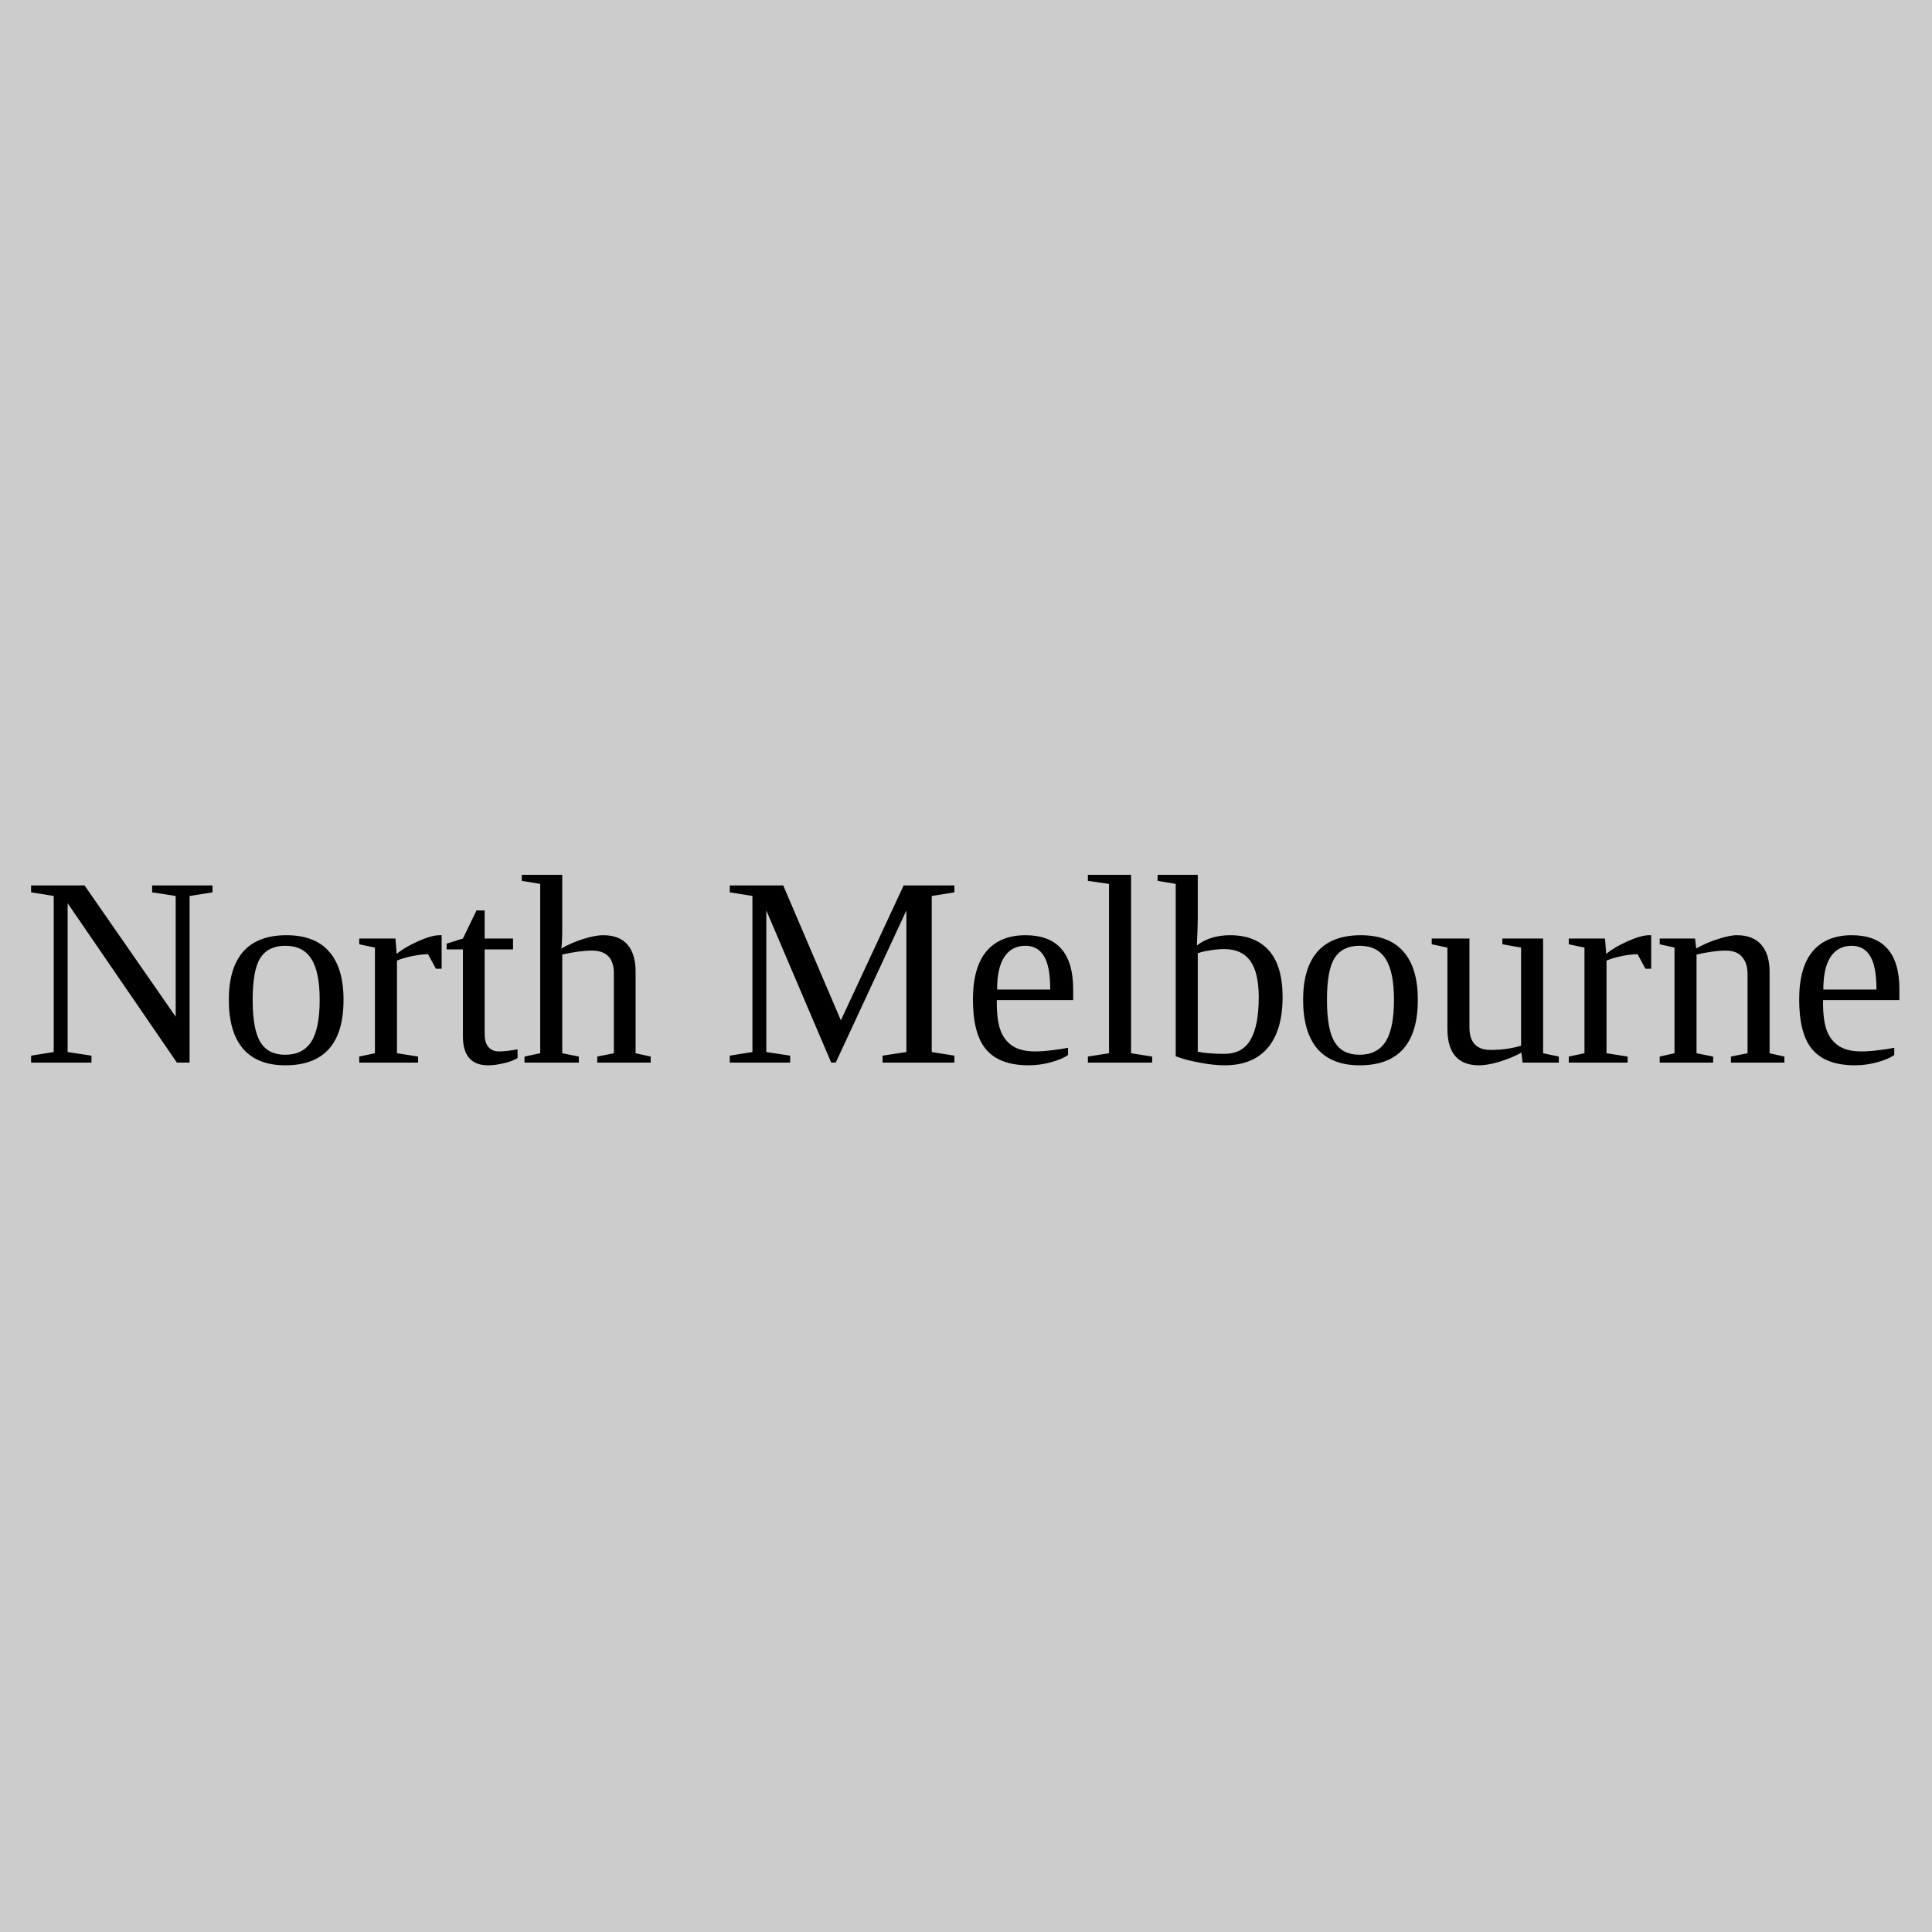
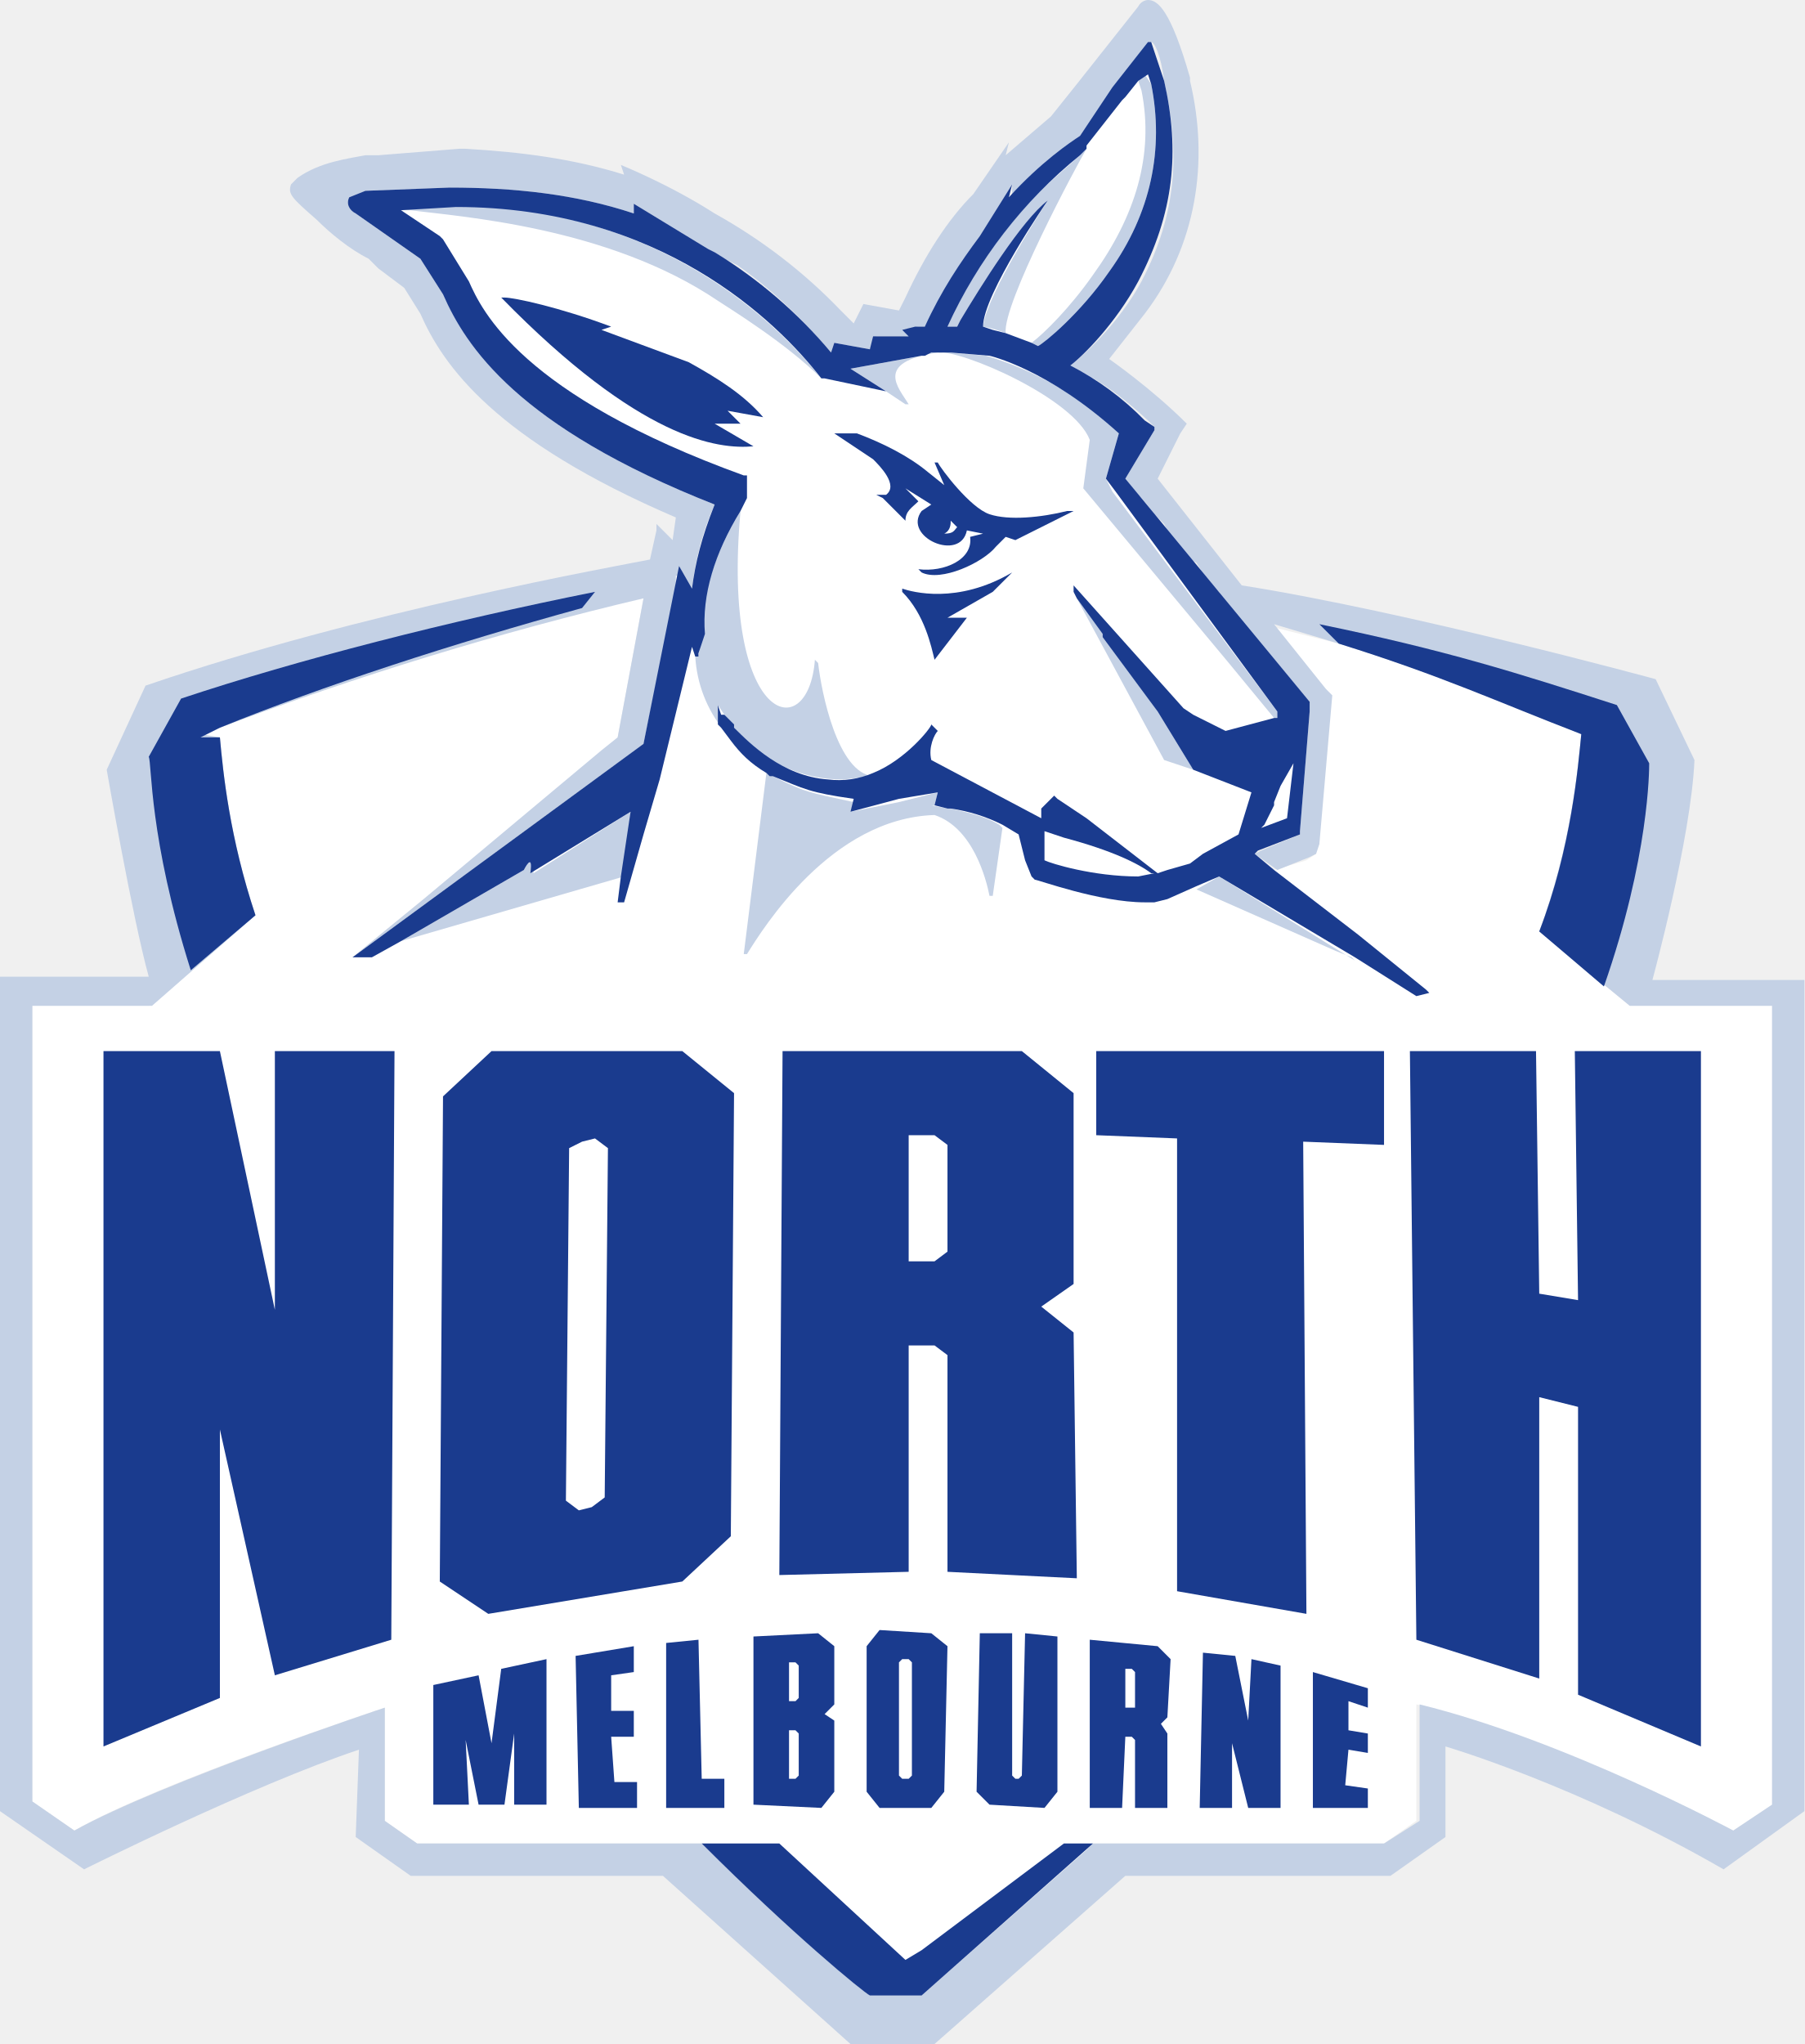
- <svg xmlns="http://www.w3.org/2000/svg" viewBox="0 0 100 100">
-   <rect width="100" height="100" fill="#ccc" />
-   <text x="50" y="55" font-size="14" text-anchor="middle" fill="#000">North Melbourne</text>
+ <svg xmlns="http://www.w3.org/2000/svg" version="1.1" id="Layer_1" x="0px" y="0px" viewBox="0 0 558 632" style="enable-background:new 0 0 558 632;" xml:space="preserve">
+   <style type="text/css">
+ 	.st0{fill:#FFFFFF;}
+ 	.st1{fill:none;}
+ 	.st2{fill:#C4D1E5;}
+ 	.st3{fill:#FCFCFC;}
+ 	.st4{fill:#F7F7F7;}
+ 	.st5{fill:#1A3B8E;}
+ </style>
+   <g>
+     <path class="st0" d="M504,311l-28-23c10-26,12-51,13-61c-26-11-43-18-75-28l-20-5l16,19l1,2l-4,47v2l-3,2l-10,3l-6-5l1-1l12-5h1   l3-38v-2l-28-33v-1l-4-4v-1h-1l-3-4l-1-1l-8-10l-1-1l-3-4l-1-1l-2-4l-1-1l-4-5l9-15l-3-3c-6.7-6.9-14.5-12.6-23-17c4-3,14-13,21-26   c11-21,13-40,8-62l-4-12l-1,1l-11,13l-10,15c-3,3-12,9-22,20l1-5l-10,16c-7,8-12,18-17,28l-3,1l-4,1l2,2h-11l-1,3l-11-2l-1,3   c-6-7-16-18-30-27l-3-2l-3-2l-2-1l-23-14v3c-18-6-37-8-57-8l-26,1l-5,2c-1,2,0,4,2,5l20,14l7,11c7,16,23,41,84,65   c-3.5,8.3-5.9,17-7,26l-4-7v2l-1,1l-10,52l-90,66l22-18l55-45l5-5l8-43l-19,3c-40,11-80,24-112,37l-6,3h6c1,11,3,31,11,55l-33,28   H10v246l13,9c26-15,96-38,96-38v35l10,7h88c26,26,50,46,52,47h16l51-45l2-2h90l10-7v-36c45,11,98,39,98,39l12-8V311H504z" />
+     <path class="st1" d="M311,103l8,3c4-3,12-10,19-21c13-18,19-37,15-57l-1-3l-4,5l-1,1l-11,14v1C333,51,310,94,311,103z" />
+     <path class="st2" d="M162,269l-38,22l69-20l2-20l-30,19C165,263,162,269,162,269z M343,84c13-18,17-38,13-58l-2-3l-2,2l1,3   c4,20-2,39-15,57c-7,10-15,18-19,21l2,1C323,106,334,97,343,84z M335,151l45,54l14,17h1v-2l-51-68l-2-4l4-14   c-11.5-11.2-25.6-19.4-41-24l-11-1h-6l-2,1h-1l-22,4l11,7l3,2l3,2h1c-3-5-11-13,9-16c1,0,0,0,0,0c7-1,42,14,47,27L335,151z M127,65   c15,2,61,5,95,28c3,2,21,13,32,24c-31.3-38.8-80.6-58.5-130-52H127z M222,218l2,3c0.9,1.4,1.9,2.8,3,4c8.3,10.3,20.8,16.2,34,16   l9-1c-11-1-16-26-17-35l-1-1c-2,27-29,20-23-46c-8,13-12,26-12,38l-1,7h-1c0.5,8.4,3.6,16.5,9,23l-1-2L222,218z M336,46l-2,2l-9,8   c-10,9-23,25-32,45h3l1-2c6-10,19-31,27-37c0,0-19,29-20,39c2.4,0.4,4.7,1.1,7,2C310,94,333,51,336,46z M377,271l-7,4l43,19l5,2   l1,1L377,271z M342,197l-9-12l27,50l9,3l-11-18L342,197z" />
+     <path class="st1" d="M359,163l1,1L359,163z M373,179h-1H373z M224,80l-3-2L224,80z M352,153l1,1L352,153z M355,158l2,1L355,158z" />
+     <path class="st2" d="M224,80l3,2L224,80z M221,78l-2-1L221,78z M357,159l2,4L357,159z M360,164l8,10L360,164z M353,154l2,4L353,154   z M348,148l3,5L348,148z M209,178h1H209z M373,180l4,4L373,180z M511,303c0,0,12-44,13-68l-12-25c0,0-77-21-128-29l-26-33l7-14l2-3   c-11-11-24-20-24-20l11-14c16-21,20-47,14-72v-1c-6-21-10-24-13-24c0,0-2,0-3,2l-19,24l-8,10l-14,12l1-4l-11,16c-8,8-15,19-21,32   l-2,4l-11-2l-3,6l-4-4c-11.4-11.9-24.6-22-39-30c-14-9-29-15-29-15l1,3c-16-5-32-7-49-8h-2l-25,2h-4c-5,1-14,2-21,7l-2,2   c-1,3,0,4,8,11c4,4,10,9,16,12l3,3l8,6l5,8c7,16,23,39,79,63l-1,7l-5-5v2l-2,9c-10,2-89,16-156,39l-12,26c0,0,8,46,13,64H0v258   l26,18c0,0,52-26,85-37l-1,27l17,12h78l58,52h26l59-52h82l17-12v-28c0,0,41,12,86,38l25-18V303H511z M548,558l-12,8   c0,0-52-28-97-39v36l-11,7h-90l-2,2l-51,45h-16c-2-1-26-21-52-47h-88l-10-7v-35c0,0-69,23-96,38l-13-9V311h37l32-28   c-8-24-10-44-11-55l-6-1l6-2c42.8-16.1,86.5-29.5,131-40l-8,43l-5,4l-55,46l-22,18l90-66l10-48v-4h1v-1v-1v-1l4,7   c1-9,3.3-17.7,7-26c-61-24-77-49-84-65l-7-11l-20-14c-2-1-3-3-2-5l5-2l26-1c20,0,39,2,57,8v-3l23,14l2,1l3,2l4,2c13,9,23,20,29,27   l1-3l11,2l2-4h11l-3-2l5-1h3c4-11,10-20,16-28l10-16v4c10-11,18-17,21-19l11-15l10-14h1c1,0,3,4,4,12c5,22,4,41-7,62   c-7,13-18,23-22,26c7,4,12,6,24,17l2,2v1l-9,15l4,5l1,1c1.4,1.6,2.7,3.3,4,5l3,3l1,2l7,9l2,1c1,1.6,2,3.3,3,5l1,1l3,3l1,2l3,4l1,1   l23,27v3l-3,37v1l-12,5l-2,1l7,5l10-4l2-1l1-3l4-46l-2-2l-16-20l20,6c32,10,49,17,75,28c-1,10-3,34-13,61l28,23h44V558z" />
+     <path class="st2" d="M231,295c5-8,26-42,58-43c12,4,16,20,17,25h1l3-21l-1-1c-5-3-11-4-15-5h-1l-5-1h1l1-4l-12,3l-15,3l1-3   c-14-3-15-3-25-8h-1l-1-1l-7,56H231z" />
+     <path class="st3" d="M322,253" />
+     <path class="st4" d="M277,123l-3-2L277,123z" />
+     <g>
+       <path class="st5" d="M155,516l-3,23l-4-21l-14,3v37h11l-1-20l4,20h8l3-22v22h10v-45L155,516z M190,551l-1-14h7v-8h-7v-11l7-1v-8    l-18,3l1,47h18v-8H190z M224,550h-7l-1-43l-10,1v51h18V550z M258,509l-5-4l-20,1v52l21,1l4-5v-22l-3-2l3-3V509z M244,514h2l1,1v10    l-1,1h-2V514z M246,550h-2v-15h2l1,1v13L246,550z M272,504l-4,5v45l4,5h16l4-5l1-45l-5-4L272,504z M282,549l-1,1h-2l-1-1v-35l1-1    h2l1,1V549z M303,505l-1,49l4,4l17,1l4-5v-48l-10-1l-1,44l-1,1h-1l-1-1v-44H303z M337,507v52h10l1-22h2l1,1v21h10v-23l-2-3l2-2    l1-18l-4-4L337,507z M351,528h-3v-12h2l1,1V528z M386,532l-4-20l-10-1l-1,48h10v-20l5,20h10v-44l-9-2L386,532z M406,559h17v-6    l-7-1l1-11l6,1v-6l-6-1v-9l6,2v-6l-17-5V559z" />
+     </g>
+     <path class="st5" d="M313,177c-17,10-31,6-34,5v1c7,7,9,17,10,21l10-13h-6l14-8L313,177z" />
+     <g>
+       <path class="st5" d="M414,199c32,10,49,18,75,28c-1,10-3,35-13,61l20,17c14-40,14-67,14-69l-10-18c-31-10-53-17-92-25L414,199z" />
+       <path class="st5" d="M193,279l6-21l5-17l10-41l1,3h1v-1l2-6c-1-12,3-25,11-38l2-4v-7h-1c-69-25-81-51-85-60l-8-13l-1-1l-9-6l-3-2    l17-1c63,0,99,35,113,53h1l19,4l-11-7l22-4h1l2-1h6l12,1c0,0,18,4,40,24l-4,14l3,4l50,68v2h-1l-15,4l-6-3l-4-2l-3-2l-34-38v2l1,2    l8,11v1l17,23l11,18l18,7l-4,13l-11,6l-4,3l-7,2l-3,1l-22-17l-9-6l-1-1l-3,3l-1,1v3l-34-18c-1-4,1-8,2-9l-1-1l-1-1c0,1-8,11-18,15    c-4.4,1.9-9.2,2.6-14,2c-14-1-24-11-29-16v-1l-2-2l-1-1h-1l-1-3v6l1,1l3,4c3,4,6,7,11,10l1,1h1c10,4,11,5,25,7l-1,4l15-4l12-2    l-1,4l4,1h1c5.6,0.8,11,2.5,16,5l5,3l2,8l2,5l1,1c1,0,20,7,34,7h3l4-1l9-4l7-3l42,25l19,12l4-1l-1-1l-21-17l-26-20l-6-5l1-1l13-5    v-1l3-37v-3l-57-69l9-15v-1l-3-2c-6.7-6.9-14.5-12.6-23-17c4-3,14-13,21-26c11-21,13-40,8-62l-4-12h-1l-11,14l-10,15    c-3,2-12,8-22,19l1-4l-10,16c-6,8-12,17-17,28h-3l-4,1l2,2h-11l-1,4l-11-2l-1,3c-10.2-12.2-22.4-22.7-36-31l-2-1l-23-14v3    c-18-6-37-8-57-8l-26,1l-5,2c-1,2,0,4,2,5l20,14l7,11c7,16,23,41,84,65c-4,10-6,18-7,26l-4-7l-11,55l-90,66h6l9-5l38-22    c0,0,3-6,2,1l31-19l-3,20l-1,8H193z M319,106l-8-3l-4-1l-3-1c0-10,20-39,20-39c-8,6-21,27-27,37l-1,2h-1h-2    c9.4-20.6,23.4-38.8,41-53l2-2v-1l11-14l1-1l4-5l3-2l1,3c4,20,0,40-13,58c-9,13-20,22-22,23L319,106z M391,255l3-6v-1l2-5l4-7    l-2,17l-8,3L391,255z M352,271c-14,0-27-4-29-5v-9l6,2c15,4,23,8,27,11h1L352,271z" />
+     </g>
+     <path class="st5" d="M289,143l3,7l-5-4c-6-5-14-9-22-12h-7l12,8c2,2,8,8,4,11h-3l2,1l7,7c0-3,2-4,4-6l-4-4l8,5l-3,2   c-6,8,12,16,14,6l5,1l-4,1c1,7-8,11-16,10l1,1c6,3,19-3,23-8l3-3l3,1l18-9h-2c-8,2-18,3-24,1s-15-14-16-16H289z M296,163   c-1,1-1,2-4,2c2-1,2-3,2-4L296,163z" />
+     <g>
+       <path class="st5" d="M85,405l-17-80H32v215l36-15v-83l17,76l36-11l1-182H85V405z M152,325l-15,14l-1,150l15,10l60-10l15-14l1-137    l-16-13H152z M187,463l-4,3l-4,1l-4-3l1-109l4-2l4-1l4,3L187,463z M332,412l-10-8l10-7v-59l-16-13h-74l-1,162l40-1v-70h8l4,3v67    l40,2L332,412z M289,390h-8v-39h8l4,3v33L289,390z M339,325v26l25,1v140l40,7l-1-146l25,1v-29H339z M487,325l1,77l-12-2l-1-75h-39    l2,182l38,12v-87l12,3v89l38,16V325H487z" />
+     </g>
+     <path class="st5" d="M285,603l-5,3l-39-36h-24c28,28,50,46,52,47h16l53-47h-9L285,603z M79,283c-8-24-10-44-11-55h-6l6-3   c32-13,72-26,112-37l4-5c-45,9-92,21-128,33l-10,18c1,2,0,25,13,66L79,283z M155,92c43,44,67,47,78,46l-12-7h8l-4-4l11,2   c-6-7-14-12-23-17l-27-10l3-1c-16-6-30-9-33-9H155z" />
+   </g>
</svg>
